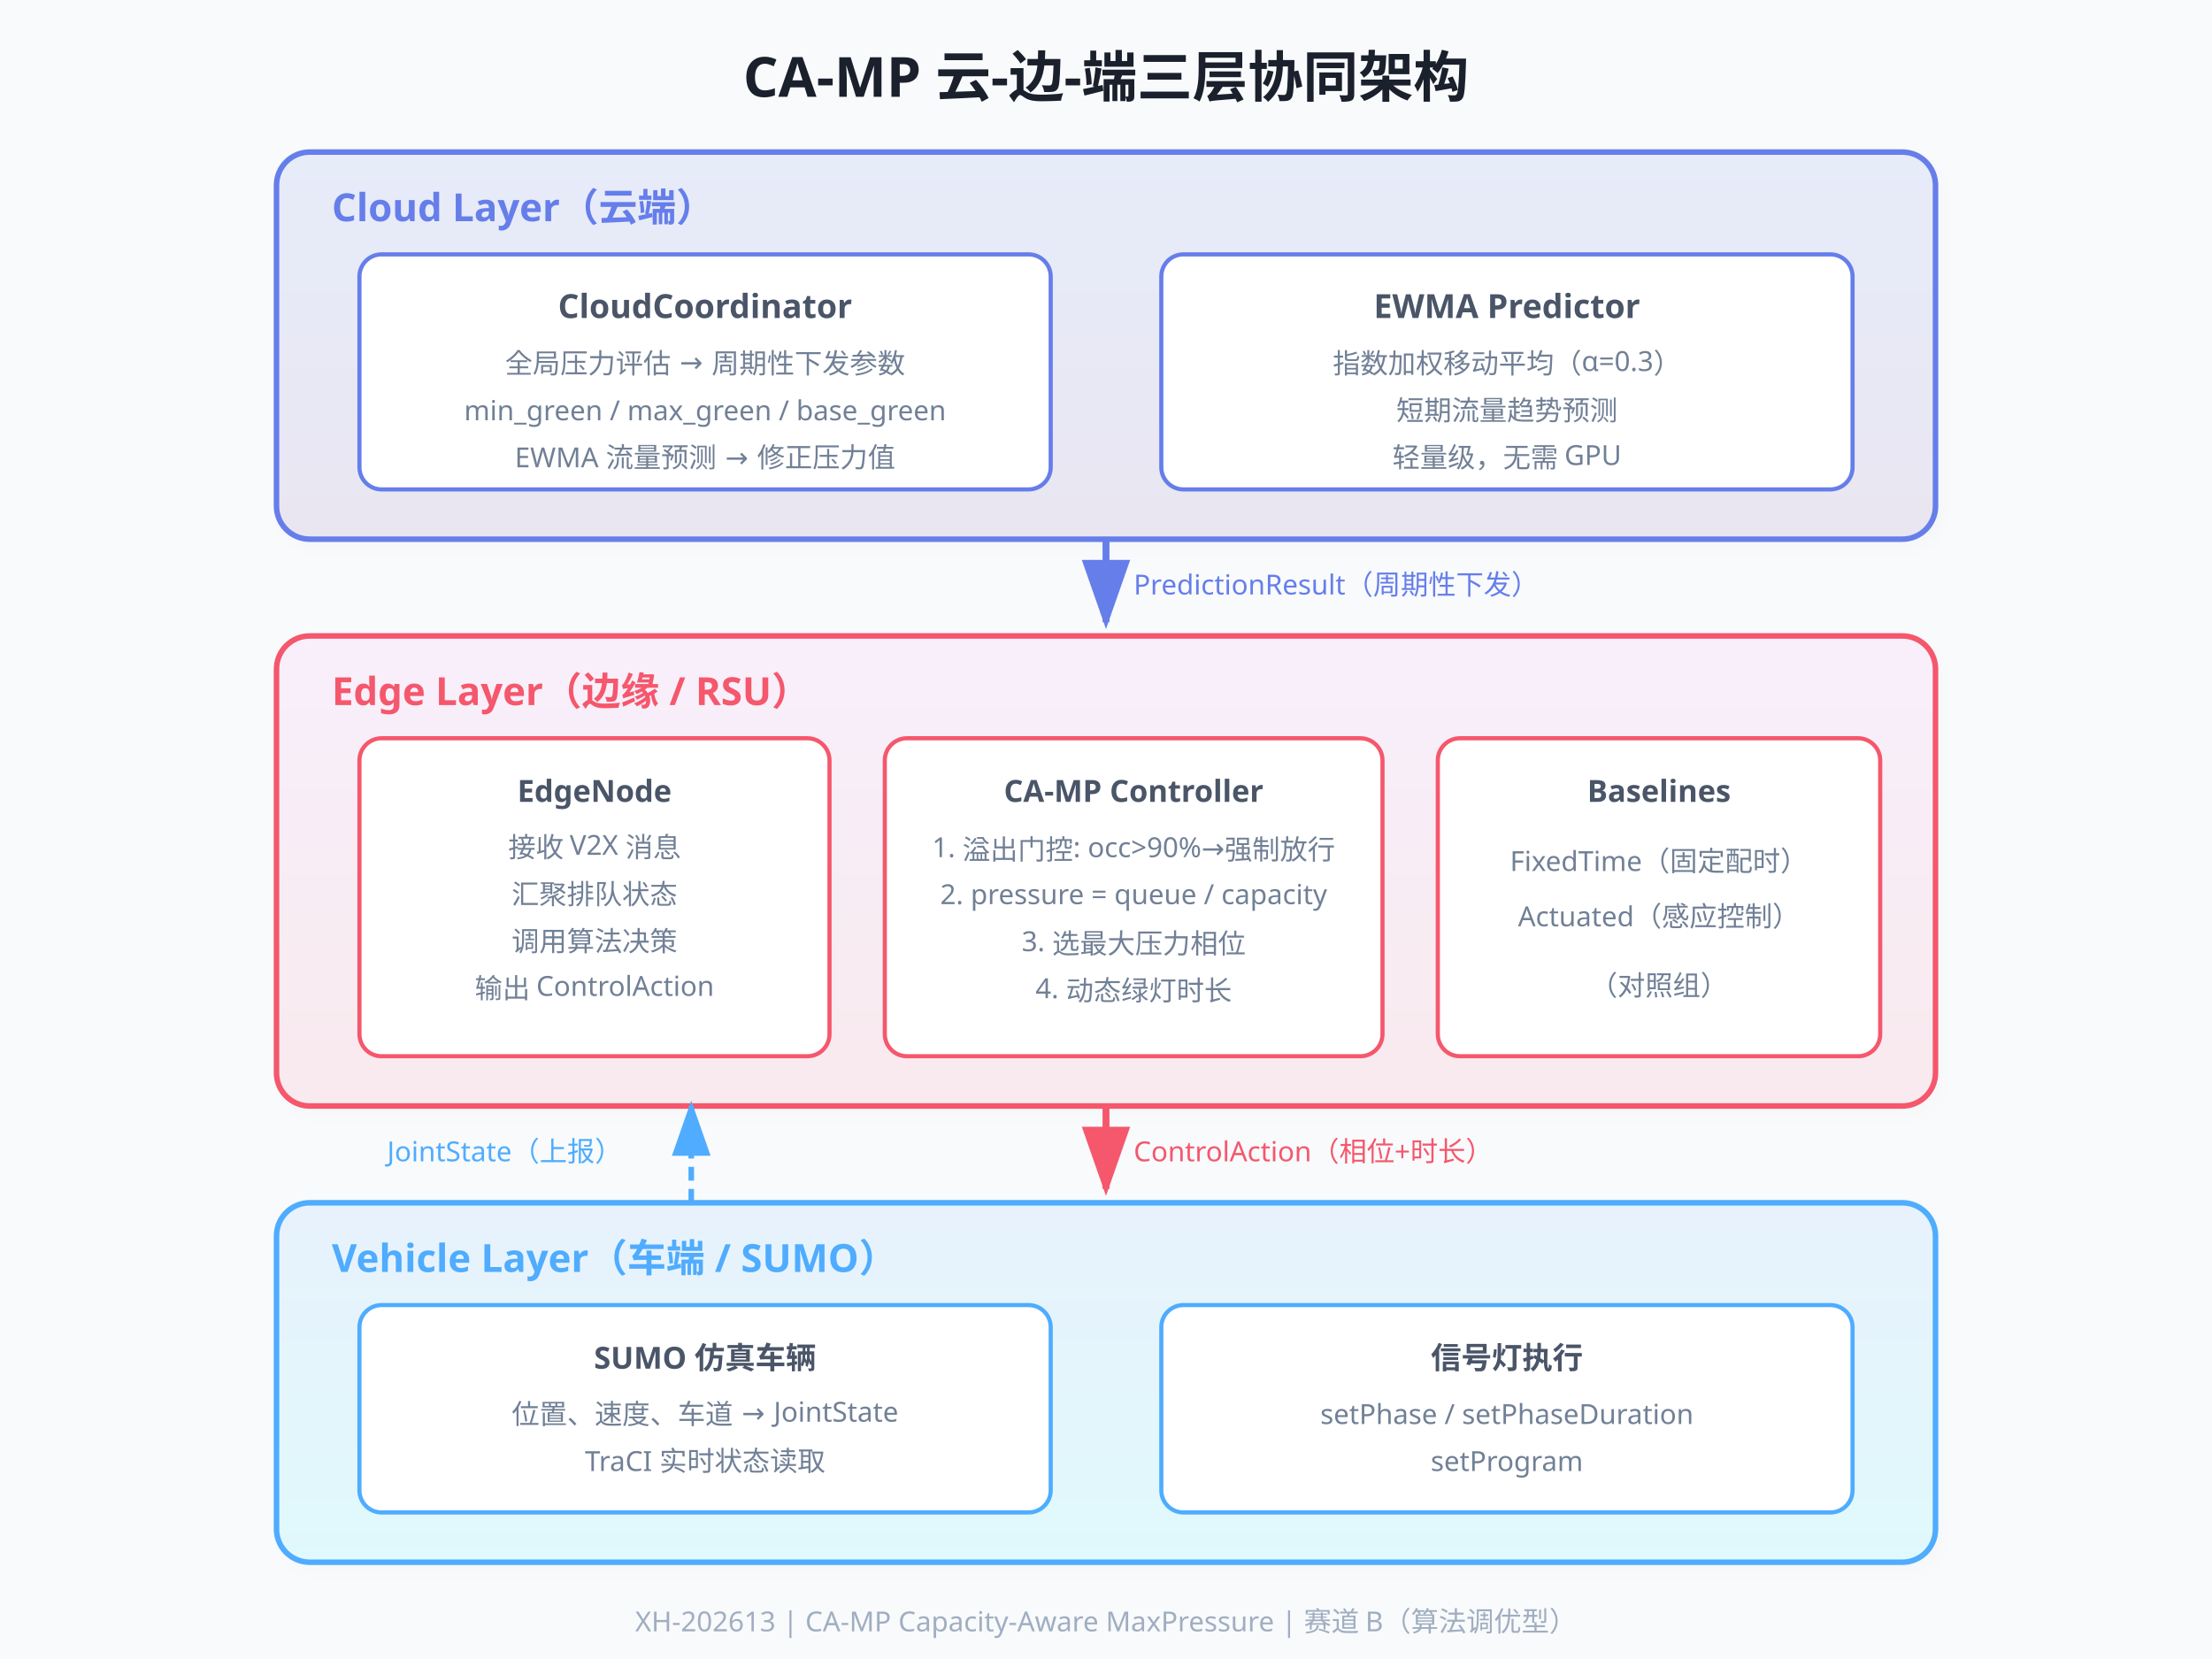
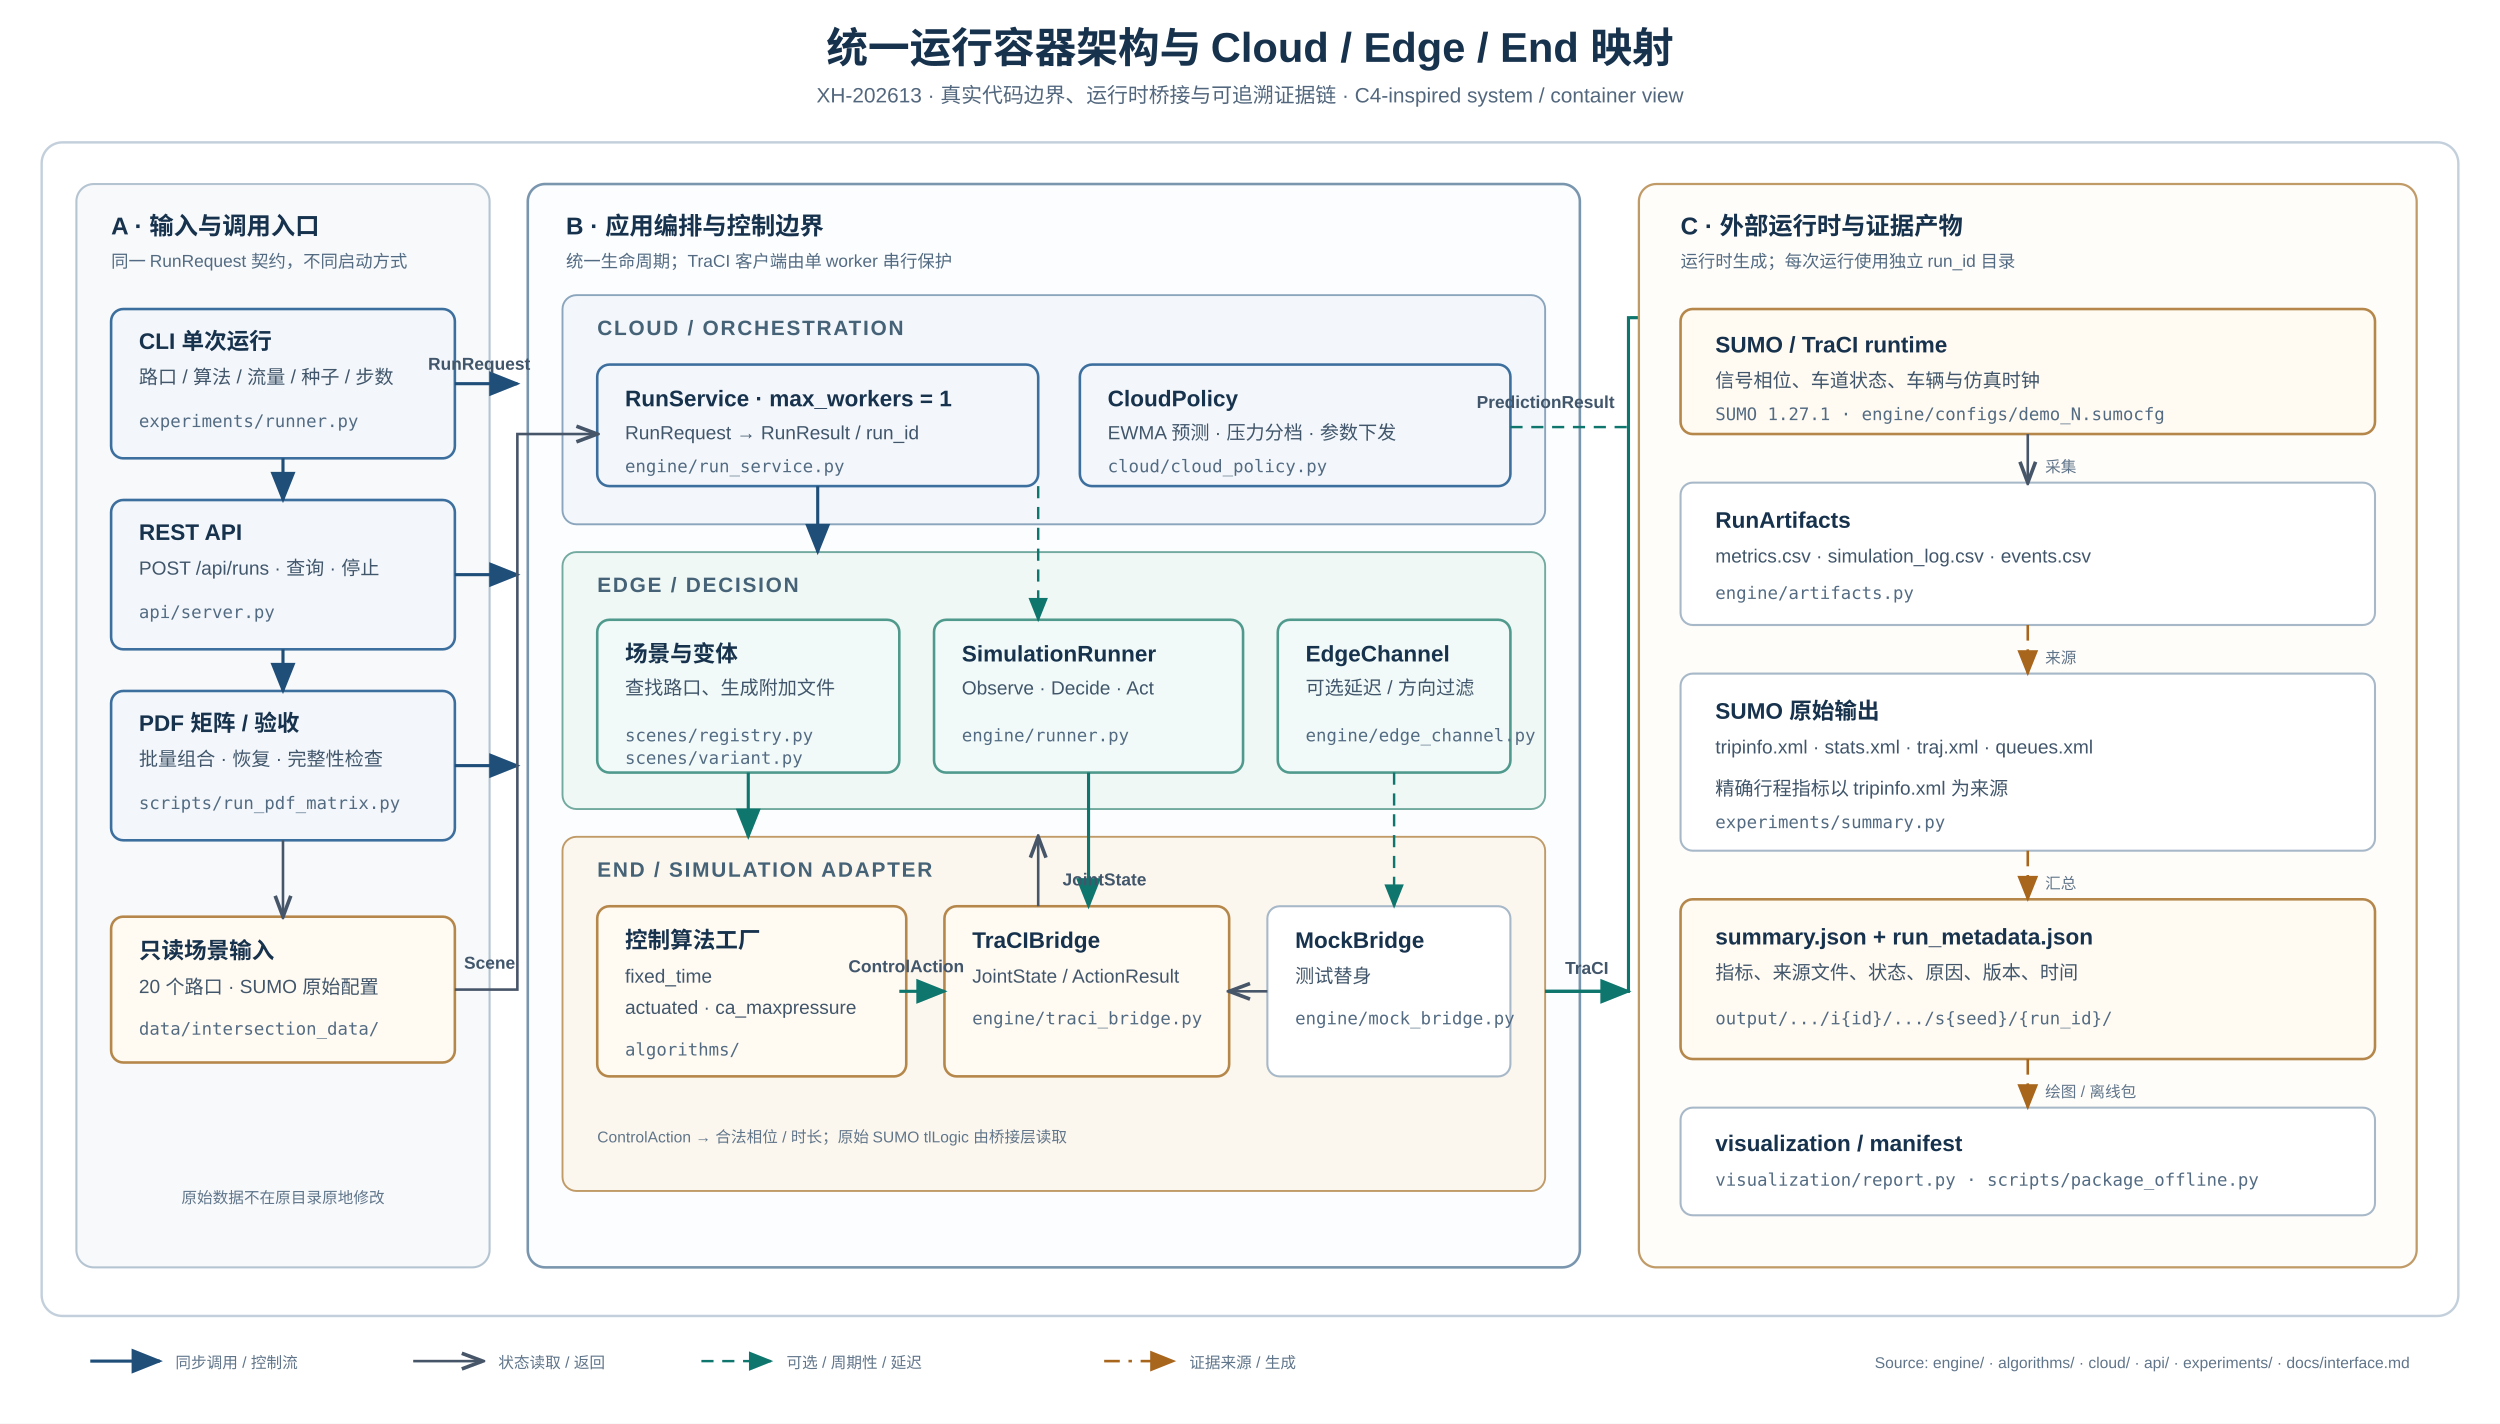
- <svg xmlns="http://www.w3.org/2000/svg" viewBox="0 0 800 600" font-family="Microsoft YaHei, SimHei, sans-serif">
+ <svg xmlns="http://www.w3.org/2000/svg" viewBox="0 0 1440 820" role="img" aria-labelledby="architecture-title architecture-desc">
  <defs>
-     <linearGradient id="cloudGrad" x1="0%" y1="0%" x2="0%" y2="100%">
-       <stop offset="0%" style="stop-color:#667eea" />
-       <stop offset="100%" style="stop-color:#764ba2" />
-     </linearGradient>
-     <linearGradient id="edgeGrad" x1="0%" y1="0%" x2="0%" y2="100%">
-       <stop offset="0%" style="stop-color:#f093fb" />
-       <stop offset="100%" style="stop-color:#f5576c" />
-     </linearGradient>
-     <linearGradient id="vehicleGrad" x1="0%" y1="0%" x2="0%" y2="100%">
-       <stop offset="0%" style="stop-color:#4facfe" />
-       <stop offset="100%" style="stop-color:#00f2fe" />
-     </linearGradient>
-     <filter id="shadow" x="-5%" y="-5%" width="110%" height="110%">
-       <feDropShadow dx="2" dy="3" stdDeviation="3" flood-opacity="0.15" />
-     </filter>
-     <marker id="arrP" markerWidth="10" markerHeight="7" refX="9" refY="3.5" orient="auto">
-       <polygon points="0 0,10 3.5,0 7" fill="#667eea" />
+     <marker id="arch-solid-blue" markerWidth="10" markerHeight="8" refX="9" refY="4" orient="auto">
+       <path d="M0,0 L10,4 L0,8 Z" fill="#1f4e79" />
    </marker>
-     <marker id="arrR" markerWidth="10" markerHeight="7" refX="9" refY="3.5" orient="auto">
-       <polygon points="0 0,10 3.5,0 7" fill="#f5576c" />
+     <marker id="arch-solid-teal" markerWidth="10" markerHeight="8" refX="9" refY="4" orient="auto">
+       <path d="M0,0 L10,4 L0,8 Z" fill="#0f766e" />
    </marker>
-     <marker id="arrB" markerWidth="10" markerHeight="7" refX="9" refY="3.5" orient="auto">
-       <polygon points="0 0,10 3.5,0 7" fill="#4facfe" />
+     <marker id="arch-open-slate" markerWidth="10" markerHeight="8" refX="9" refY="4" orient="auto">
+       <path d="M1,1 L9,4 L1,7" fill="none" stroke="#475569" stroke-width="1.4" />
+     </marker>
+     <marker id="arch-evidence" markerWidth="10" markerHeight="8" refX="9" refY="4" orient="auto">
+       <path d="M0,0 L10,4 L0,8 Z" fill="#a8661d" />
    </marker>
  </defs>
-   <rect width="800" height="600" fill="#f8fafc" />
-   <text x="400" y="35" text-anchor="middle" font-size="20" font-weight="bold" fill="#1a202c">CA-MP 云-边-端三层协同架构</text>
-   <rect x="100" y="55" width="600" height="140" rx="12" fill="url(#cloudGrad)" opacity="0.12" filter="url(#shadow)" />
-   <rect x="100" y="55" width="600" height="140" rx="12" fill="none" stroke="#667eea" stroke-width="2" />
-   <text x="120" y="80" font-size="14" font-weight="bold" fill="#667eea">Cloud Layer（云端）</text>
-   <rect x="130" y="92" width="250" height="85" rx="8" fill="white" stroke="#667eea" stroke-width="1.5" />
-   <text x="255" y="115" text-anchor="middle" font-size="12" font-weight="bold" fill="#4a5568">CloudCoordinator</text>
-   <text x="255" y="135" text-anchor="middle" font-size="10" fill="#718096">全局压力评估 → 周期性下发参数</text>
-   <text x="255" y="152" text-anchor="middle" font-size="10" fill="#718096">min_green / max_green / base_green</text>
-   <text x="255" y="169" text-anchor="middle" font-size="10" fill="#718096">EWMA 流量预测 → 修正压力值</text>
-   <rect x="420" y="92" width="250" height="85" rx="8" fill="white" stroke="#667eea" stroke-width="1.5" />
-   <text x="545" y="115" text-anchor="middle" font-size="12" font-weight="bold" fill="#4a5568">EWMA Predictor</text>
-   <text x="545" y="135" text-anchor="middle" font-size="10" fill="#718096">指数加权移动平均（α=0.3）</text>
-   <text x="545" y="152" text-anchor="middle" font-size="10" fill="#718096">短期流量趋势预测</text>
-   <text x="545" y="169" text-anchor="middle" font-size="10" fill="#718096">轻量级，无需 GPU</text>
-   <path d="M400,195 L400,225" stroke="#667eea" stroke-width="2.5" marker-end="url(#arrP)" />
-   <text x="410" y="215" font-size="10" fill="#667eea">PredictionResult（周期性下发）</text>
-   <rect x="100" y="230" width="600" height="170" rx="12" fill="url(#edgeGrad)" opacity="0.10" filter="url(#shadow)" />
-   <rect x="100" y="230" width="600" height="170" rx="12" fill="none" stroke="#f5576c" stroke-width="2" />
-   <text x="120" y="255" font-size="14" font-weight="bold" fill="#f5576c">Edge Layer（边缘 / RSU）</text>
-   <rect x="130" y="267" width="170" height="115" rx="8" fill="white" stroke="#f5576c" stroke-width="1.5" />
-   <text x="215" y="290" text-anchor="middle" font-size="11" font-weight="bold" fill="#4a5568">EdgeNode</text>
-   <text x="215" y="310" text-anchor="middle" font-size="10" fill="#718096">接收 V2X 消息</text>
-   <text x="215" y="327" text-anchor="middle" font-size="10" fill="#718096">汇聚排队状态</text>
-   <text x="215" y="344" text-anchor="middle" font-size="10" fill="#718096">调用算法决策</text>
-   <text x="215" y="361" text-anchor="middle" font-size="10" fill="#718096">输出 ControlAction</text>
-   <rect x="320" y="267" width="180" height="115" rx="8" fill="white" stroke="#f5576c" stroke-width="1.5" />
-   <text x="410" y="290" text-anchor="middle" font-size="11" font-weight="bold" fill="#4a5568">CA-MP Controller</text>
-   <text x="410" y="310" text-anchor="middle" font-size="10" fill="#718096">1. 溢出门控: occ&gt;90%→强制放行</text>
-   <text x="410" y="327" text-anchor="middle" font-size="10" fill="#718096">2. pressure = queue / capacity</text>
-   <text x="410" y="344" text-anchor="middle" font-size="10" fill="#718096">3. 选最大压力相位</text>
-   <text x="410" y="361" text-anchor="middle" font-size="10" fill="#718096">4. 动态绿灯时长</text>
-   <rect x="520" y="267" width="160" height="115" rx="8" fill="white" stroke="#f5576c" stroke-width="1.5" />
-   <text x="600" y="290" text-anchor="middle" font-size="11" font-weight="bold" fill="#4a5568">Baselines</text>
-   <text x="600" y="315" text-anchor="middle" font-size="10" fill="#718096">FixedTime（固定配时）</text>
-   <text x="600" y="335" text-anchor="middle" font-size="10" fill="#718096">Actuated（感应控制）</text>
-   <text x="600" y="360" text-anchor="middle" font-size="10" fill="#718096">（对照组）</text>
-   <path d="M400,400 L400,430" stroke="#f5576c" stroke-width="2.5" marker-end="url(#arrR)" />
-   <text x="410" y="420" font-size="10" fill="#f5576c">ControlAction（相位+时长）</text>
-   <rect x="100" y="435" width="600" height="130" rx="12" fill="url(#vehicleGrad)" opacity="0.10" filter="url(#shadow)" />
-   <rect x="100" y="435" width="600" height="130" rx="12" fill="none" stroke="#4facfe" stroke-width="2" />
-   <text x="120" y="460" font-size="14" font-weight="bold" fill="#4facfe">Vehicle Layer（车端 / SUMO）</text>
-   <rect x="130" y="472" width="250" height="75" rx="8" fill="white" stroke="#4facfe" stroke-width="1.5" />
-   <text x="255" y="495" text-anchor="middle" font-size="11" font-weight="bold" fill="#4a5568">SUMO 仿真车辆</text>
-   <text x="255" y="515" text-anchor="middle" font-size="10" fill="#718096">位置、速度、车道 → JointState</text>
-   <text x="255" y="532" text-anchor="middle" font-size="10" fill="#718096">TraCI 实时状态读取</text>
-   <rect x="420" y="472" width="250" height="75" rx="8" fill="white" stroke="#4facfe" stroke-width="1.5" />
-   <text x="545" y="495" text-anchor="middle" font-size="11" font-weight="bold" fill="#4a5568">信号灯执行</text>
-   <text x="545" y="515" text-anchor="middle" font-size="10" fill="#718096">setPhase / setPhaseDuration</text>
-   <text x="545" y="532" text-anchor="middle" font-size="10" fill="#718096">setProgram</text>
-   <path d="M250,435 L250,400" stroke="#4facfe" stroke-width="2" stroke-dasharray="5,3" marker-end="url(#arrB)" />
-   <text x="140" y="420" font-size="10" fill="#4facfe">JointState（上报）</text>
-   <text x="400" y="590" text-anchor="middle" font-size="10" fill="#a0aec0">XH-202613 | CA-MP Capacity-Aware MaxPressure | 赛道 B（算法调优型）</text>
+   <style>
+     .title { font-family: Arial, "Noto Sans CJK SC", "Microsoft YaHei", sans-serif; font-size: 24px; font-weight: 700; fill: #17324d; }
+     .subtitle { font-family: Arial, "Noto Sans CJK SC", "Microsoft YaHei", sans-serif; font-size: 12px; fill: #52677d; }
+     .panel-title { font-family: Arial, "Noto Sans CJK SC", "Microsoft YaHei", sans-serif; font-size: 14px; font-weight: 700; fill: #17324d; }
+     .section-title { font-family: Arial, "Noto Sans CJK SC", "Microsoft YaHei", sans-serif; font-size: 12px; font-weight: 700; letter-spacing: 1px; fill: #456277; }
+     .box-title { font-family: Arial, "Noto Sans CJK SC", "Microsoft YaHei", sans-serif; font-size: 13px; font-weight: 700; fill: #17324d; }
+     .box-text { font-family: Arial, "Noto Sans CJK SC", "Microsoft YaHei", sans-serif; font-size: 11px; fill: #41566b; }
+     .path-text { font-family: "Cascadia Mono", Consolas, monospace; font-size: 10px; fill: #536b82; }
+     .small { font-family: Arial, "Noto Sans CJK SC", "Microsoft YaHei", sans-serif; font-size: 10px; fill: #536b82; }
+     .tiny { font-family: Arial, "Noto Sans CJK SC", "Microsoft YaHei", sans-serif; font-size: 9px; fill: #60758a; }
+     .line-label { font-family: Arial, "Noto Sans CJK SC", "Microsoft YaHei", sans-serif; font-size: 10px; font-weight: 700; fill: #41566b; }
+     .boundary { fill: #fbfdff; stroke: #7a96ae; stroke-width: 1.5; }
+     .box { fill: #ffffff; stroke: #a7b8c8; stroke-width: 1.2; }
+     .box-blue { fill: #f3f7fb; stroke: #3d6f9e; stroke-width: 1.5; }
+     .box-teal { fill: #f1faf8; stroke: #4f9a8c; stroke-width: 1.5; }
+     .box-amber { fill: #fffaf2; stroke: #b5874a; stroke-width: 1.5; }
+     .band-cloud { fill: #f3f7fb; stroke: #8aa5bc; stroke-width: 1.1; }
+     .band-edge { fill: #f0f8f6; stroke: #73aa9f; stroke-width: 1.1; }
+     .band-end { fill: #fcf7ee; stroke: #c09b68; stroke-width: 1.1; }
+     .flow-blue { fill: none; stroke: #1f4e79; stroke-width: 1.8; marker-end: url(#arch-solid-blue); }
+     .flow-teal { fill: none; stroke: #0f766e; stroke-width: 1.8; marker-end: url(#arch-solid-teal); }
+     .flow-open { fill: none; stroke: #475569; stroke-width: 1.5; marker-end: url(#arch-open-slate); }
+     .flow-optional { fill: none; stroke: #0f766e; stroke-width: 1.4; stroke-dasharray: 7 5; marker-end: url(#arch-solid-teal); }
+     .flow-evidence { fill: none; stroke: #a8661d; stroke-width: 1.5; stroke-dasharray: 9 5 2 5; marker-end: url(#arch-evidence); }
+     .rule { stroke: #c8d4df; stroke-width: 1; }
+   </style>
+   <rect width="1440" height="820" fill="#ffffff" />
+   <text x="720" y="36" text-anchor="middle" class="title">统一运行容器架构与 Cloud / Edge / End 映射</text>
+   <text x="720" y="59" text-anchor="middle" class="subtitle">XH-202613 · 真实代码边界、运行时桥接与可追溯证据链 · C4-inspired system / container view</text>
+   <rect x="24" y="82" width="1392" height="676" rx="12" fill="#ffffff" stroke="#c3d0dc" stroke-width="1.4" />
+   <g id="inputs">
+     <rect x="44" y="106" width="238" height="624" rx="10" fill="#f7f9fb" stroke="#b5c4d1" stroke-width="1.2" />
+     <text x="64" y="135" class="panel-title">A · 输入与调用入口</text>
+     <text x="64" y="154" class="small">同一 RunRequest 契约，不同启动方式</text>
+     <rect x="64" y="178" width="198" height="86" rx="7" class="box-blue" />
+     <text x="80" y="201" class="box-title">CLI 单次运行</text>
+     <text x="80" y="221" class="box-text">路口 / 算法 / 流量 / 种子 / 步数</text>
+     <text x="80" y="246" class="path-text">experiments/runner.py</text>
+     <rect x="64" y="288" width="198" height="86" rx="7" class="box-blue" />
+     <text x="80" y="311" class="box-title">REST API</text>
+     <text x="80" y="331" class="box-text">POST /api/runs · 查询 · 停止</text>
+     <text x="80" y="356" class="path-text">api/server.py</text>
+     <rect x="64" y="398" width="198" height="86" rx="7" class="box-blue" />
+     <text x="80" y="421" class="box-title">PDF 矩阵 / 验收</text>
+     <text x="80" y="441" class="box-text">批量组合 · 恢复 · 完整性检查</text>
+     <text x="80" y="466" class="path-text">scripts/run_pdf_matrix.py</text>
+     <rect x="64" y="528" width="198" height="84" rx="7" class="box-amber" />
+     <text x="80" y="552" class="box-title">只读场景输入</text>
+     <text x="80" y="572" class="box-text">20 个路口 · SUMO 原始配置</text>
+     <text x="80" y="596" class="path-text">data/intersection_data/</text>
+     <path d="M163,264 L163,288" class="flow-blue" />
+     <path d="M163,374 L163,398" class="flow-blue" />
+     <path d="M163,484 L163,528" class="flow-open" />
+     <text x="163" y="693" text-anchor="middle" class="tiny">原始数据不在原目录原地修改</text>
+   </g>
+   <g id="run-service-boundary">
+     <rect x="304" y="106" width="606" height="624" rx="10" class="boundary" />
+     <text x="326" y="135" class="panel-title">B · 应用编排与控制边界</text>
+     <text x="326" y="154" class="small">统一生命周期；TraCI 客户端由单 worker 串行保护</text>
+     <rect x="324" y="170" width="566" height="132" rx="8" class="band-cloud" />
+     <text x="344" y="193" class="section-title">CLOUD / ORCHESTRATION</text>
+     <rect x="344" y="210" width="254" height="70" rx="7" class="box-blue" />
+     <text x="360" y="234" class="box-title">RunService · max_workers = 1</text>
+     <text x="360" y="253" class="box-text">RunRequest → RunResult / run_id</text>
+     <text x="360" y="272" class="path-text">engine/run_service.py</text>
+     <rect x="622" y="210" width="248" height="70" rx="7" class="box-blue" />
+     <text x="638" y="234" class="box-title">CloudPolicy</text>
+     <text x="638" y="253" class="box-text">EWMA 预测 · 压力分档 · 参数下发</text>
+     <text x="638" y="272" class="path-text">cloud/cloud_policy.py</text>
+     <rect x="324" y="318" width="566" height="148" rx="8" class="band-edge" />
+     <text x="344" y="341" class="section-title">EDGE / DECISION</text>
+     <rect x="344" y="357" width="174" height="88" rx="7" class="box-teal" />
+     <text x="360" y="381" class="box-title">场景与变体</text>
+     <text x="360" y="400" class="box-text">查找路口、生成附加文件</text>
+     <text x="360" y="427" class="path-text">scenes/registry.py</text>
+     <text x="360" y="440" class="path-text">scenes/variant.py</text>
+     <rect x="538" y="357" width="178" height="88" rx="7" class="box-teal" />
+     <text x="554" y="381" class="box-title">SimulationRunner</text>
+     <text x="554" y="400" class="box-text">Observe · Decide · Act</text>
+     <text x="554" y="427" class="path-text">engine/runner.py</text>
+     <rect x="736" y="357" width="134" height="88" rx="7" class="box-teal" />
+     <text x="752" y="381" class="box-title">EdgeChannel</text>
+     <text x="752" y="400" class="box-text">可选延迟 / 方向过滤</text>
+     <text x="752" y="427" class="path-text">engine/edge_channel.py</text>
+     <rect x="324" y="482" width="566" height="204" rx="8" class="band-end" />
+     <text x="344" y="505" class="section-title">END / SIMULATION ADAPTER</text>
+     <rect x="344" y="522" width="178" height="98" rx="7" class="box-amber" />
+     <text x="360" y="546" class="box-title">控制算法工厂</text>
+     <text x="360" y="566" class="box-text">fixed_time</text>
+     <text x="360" y="584" class="box-text">actuated · ca_maxpressure</text>
+     <text x="360" y="608" class="path-text">algorithms/</text>
+     <rect x="544" y="522" width="164" height="98" rx="7" class="box-amber" />
+     <text x="560" y="546" class="box-title">TraCIBridge</text>
+     <text x="560" y="566" class="box-text">JointState / ActionResult</text>
+     <text x="560" y="590" class="path-text">engine/traci_bridge.py</text>
+     <rect x="730" y="522" width="140" height="98" rx="7" class="box" />
+     <text x="746" y="546" class="box-title">MockBridge</text>
+     <text x="746" y="566" class="box-text">测试替身</text>
+     <text x="746" y="590" class="path-text">engine/mock_bridge.py</text>
+     <text x="344" y="658" class="tiny">ControlAction → 合法相位 / 时长；原始 SUMO tlLogic 由桥接层读取</text>
+     <path d="M471,280 L471,318" class="flow-blue" />
+     <path d="M598,280 L598,357" class="flow-optional" />
+     <path d="M431,445 L431,482" class="flow-teal" />
+     <path d="M627,445 L627,522" class="flow-teal" />
+     <path d="M803,445 L803,522" class="flow-optional" />
+     <path d="M518,571 L544,571" class="flow-teal" />
+     <text x="522" y="560" text-anchor="middle" class="line-label">ControlAction</text>
+     <path d="M598,522 L598,482" class="flow-open" />
+     <text x="612" y="510" class="line-label">JointState</text>
+     <path d="M730,571 L708,571" class="flow-open" />
+   </g>
+   <g id="simulation-and-bridges">
+     <path d="M262,221 H298" class="flow-blue" />
+     <path d="M262,331 H298" class="flow-blue" />
+     <path d="M262,441 H298" class="flow-blue" />
+     <text x="276" y="213" text-anchor="middle" class="line-label">RunRequest</text>
+     <path d="M262,570 H298 V250 H344" class="flow-open" />
+     <text x="282" y="558" text-anchor="middle" class="line-label">Scene</text>
+     <path d="M890,571 H938" class="flow-teal" />
+     <path d="M890,571 H938 V183 H984" class="flow-teal" />
+     <text x="914" y="561" text-anchor="middle" class="line-label">TraCI</text>
+     <path d="M870,246 H938 V183 H984" class="flow-optional" />
+     <text x="930" y="235" text-anchor="end" class="line-label">PredictionResult</text>
+   </g>
+   <g id="evidence-outputs">
+     <rect x="944" y="106" width="448" height="624" rx="10" fill="#fffdfa" stroke="#c09b68" stroke-width="1.3" />
+     <text x="968" y="135" class="panel-title">C · 外部运行时与证据产物</text>
+     <text x="968" y="154" class="small">运行时生成；每次运行使用独立 run_id 目录</text>
+     <rect x="968" y="178" width="400" height="72" rx="7" class="box-amber" />
+     <text x="988" y="203" class="box-title">SUMO / TraCI runtime</text>
+     <text x="988" y="223" class="box-text">信号相位、车道状态、车辆与仿真时钟</text>
+     <text x="988" y="242" class="path-text">SUMO 1.27.1 · engine/configs/demo_N.sumocfg</text>
+     <rect x="968" y="278" width="400" height="82" rx="7" class="box" />
+     <text x="988" y="304" class="box-title">RunArtifacts</text>
+     <text x="988" y="324" class="box-text">metrics.csv · simulation_log.csv · events.csv</text>
+     <text x="988" y="345" class="path-text">engine/artifacts.py</text>
+     <rect x="968" y="388" width="400" height="102" rx="7" class="box" />
+     <text x="988" y="414" class="box-title">SUMO 原始输出</text>
+     <text x="988" y="434" class="box-text">tripinfo.xml · stats.xml · traj.xml · queues.xml</text>
+     <text x="988" y="458" class="box-text">精确行程指标以 tripinfo.xml 为来源</text>
+     <text x="988" y="477" class="path-text">experiments/summary.py</text>
+     <rect x="968" y="518" width="400" height="92" rx="7" class="box-amber" />
+     <text x="988" y="544" class="box-title">summary.json + run_metadata.json</text>
+     <text x="988" y="564" class="box-text">指标、来源文件、状态、原因、版本、时间</text>
+     <text x="988" y="590" class="path-text">output/.../i{id}/.../s{seed}/{run_id}/</text>
+     <rect x="968" y="638" width="400" height="62" rx="7" class="box" />
+     <text x="988" y="663" class="box-title">visualization / manifest</text>
+     <text x="988" y="683" class="path-text">visualization/report.py · scripts/package_offline.py</text>
+     <path d="M1168,250 L1168,278" class="flow-open" />
+     <path d="M1168,360 L1168,388" class="flow-evidence" />
+     <path d="M1168,490 L1168,518" class="flow-evidence" />
+     <path d="M1168,610 L1168,638" class="flow-evidence" />
+     <text x="1178" y="272" class="tiny">采集</text>
+     <text x="1178" y="382" class="tiny">来源</text>
+     <text x="1178" y="512" class="tiny">汇总</text>
+     <text x="1178" y="632" class="tiny">绘图 / 离线包</text>
+   </g>
+   <g id="legend">
+     <line x1="52" y1="784" x2="92" y2="784" class="flow-blue" />
+     <text x="101" y="788" class="tiny">同步调用 / 控制流</text>
+     <line x1="238" y1="784" x2="278" y2="784" class="flow-open" />
+     <text x="287" y="788" class="tiny">状态读取 / 返回</text>
+     <line x1="404" y1="784" x2="444" y2="784" class="flow-optional" />
+     <text x="453" y="788" class="tiny">可选 / 周期性 / 延迟</text>
+     <line x1="636" y1="784" x2="676" y2="784" class="flow-evidence" />
+     <text x="685" y="788" class="tiny">证据来源 / 生成</text>
+     <text x="1388" y="788" text-anchor="end" class="tiny">Source: engine/ · algorithms/ · cloud/ · api/ · experiments/ · docs/interface.md</text>
+   </g>
</svg>
